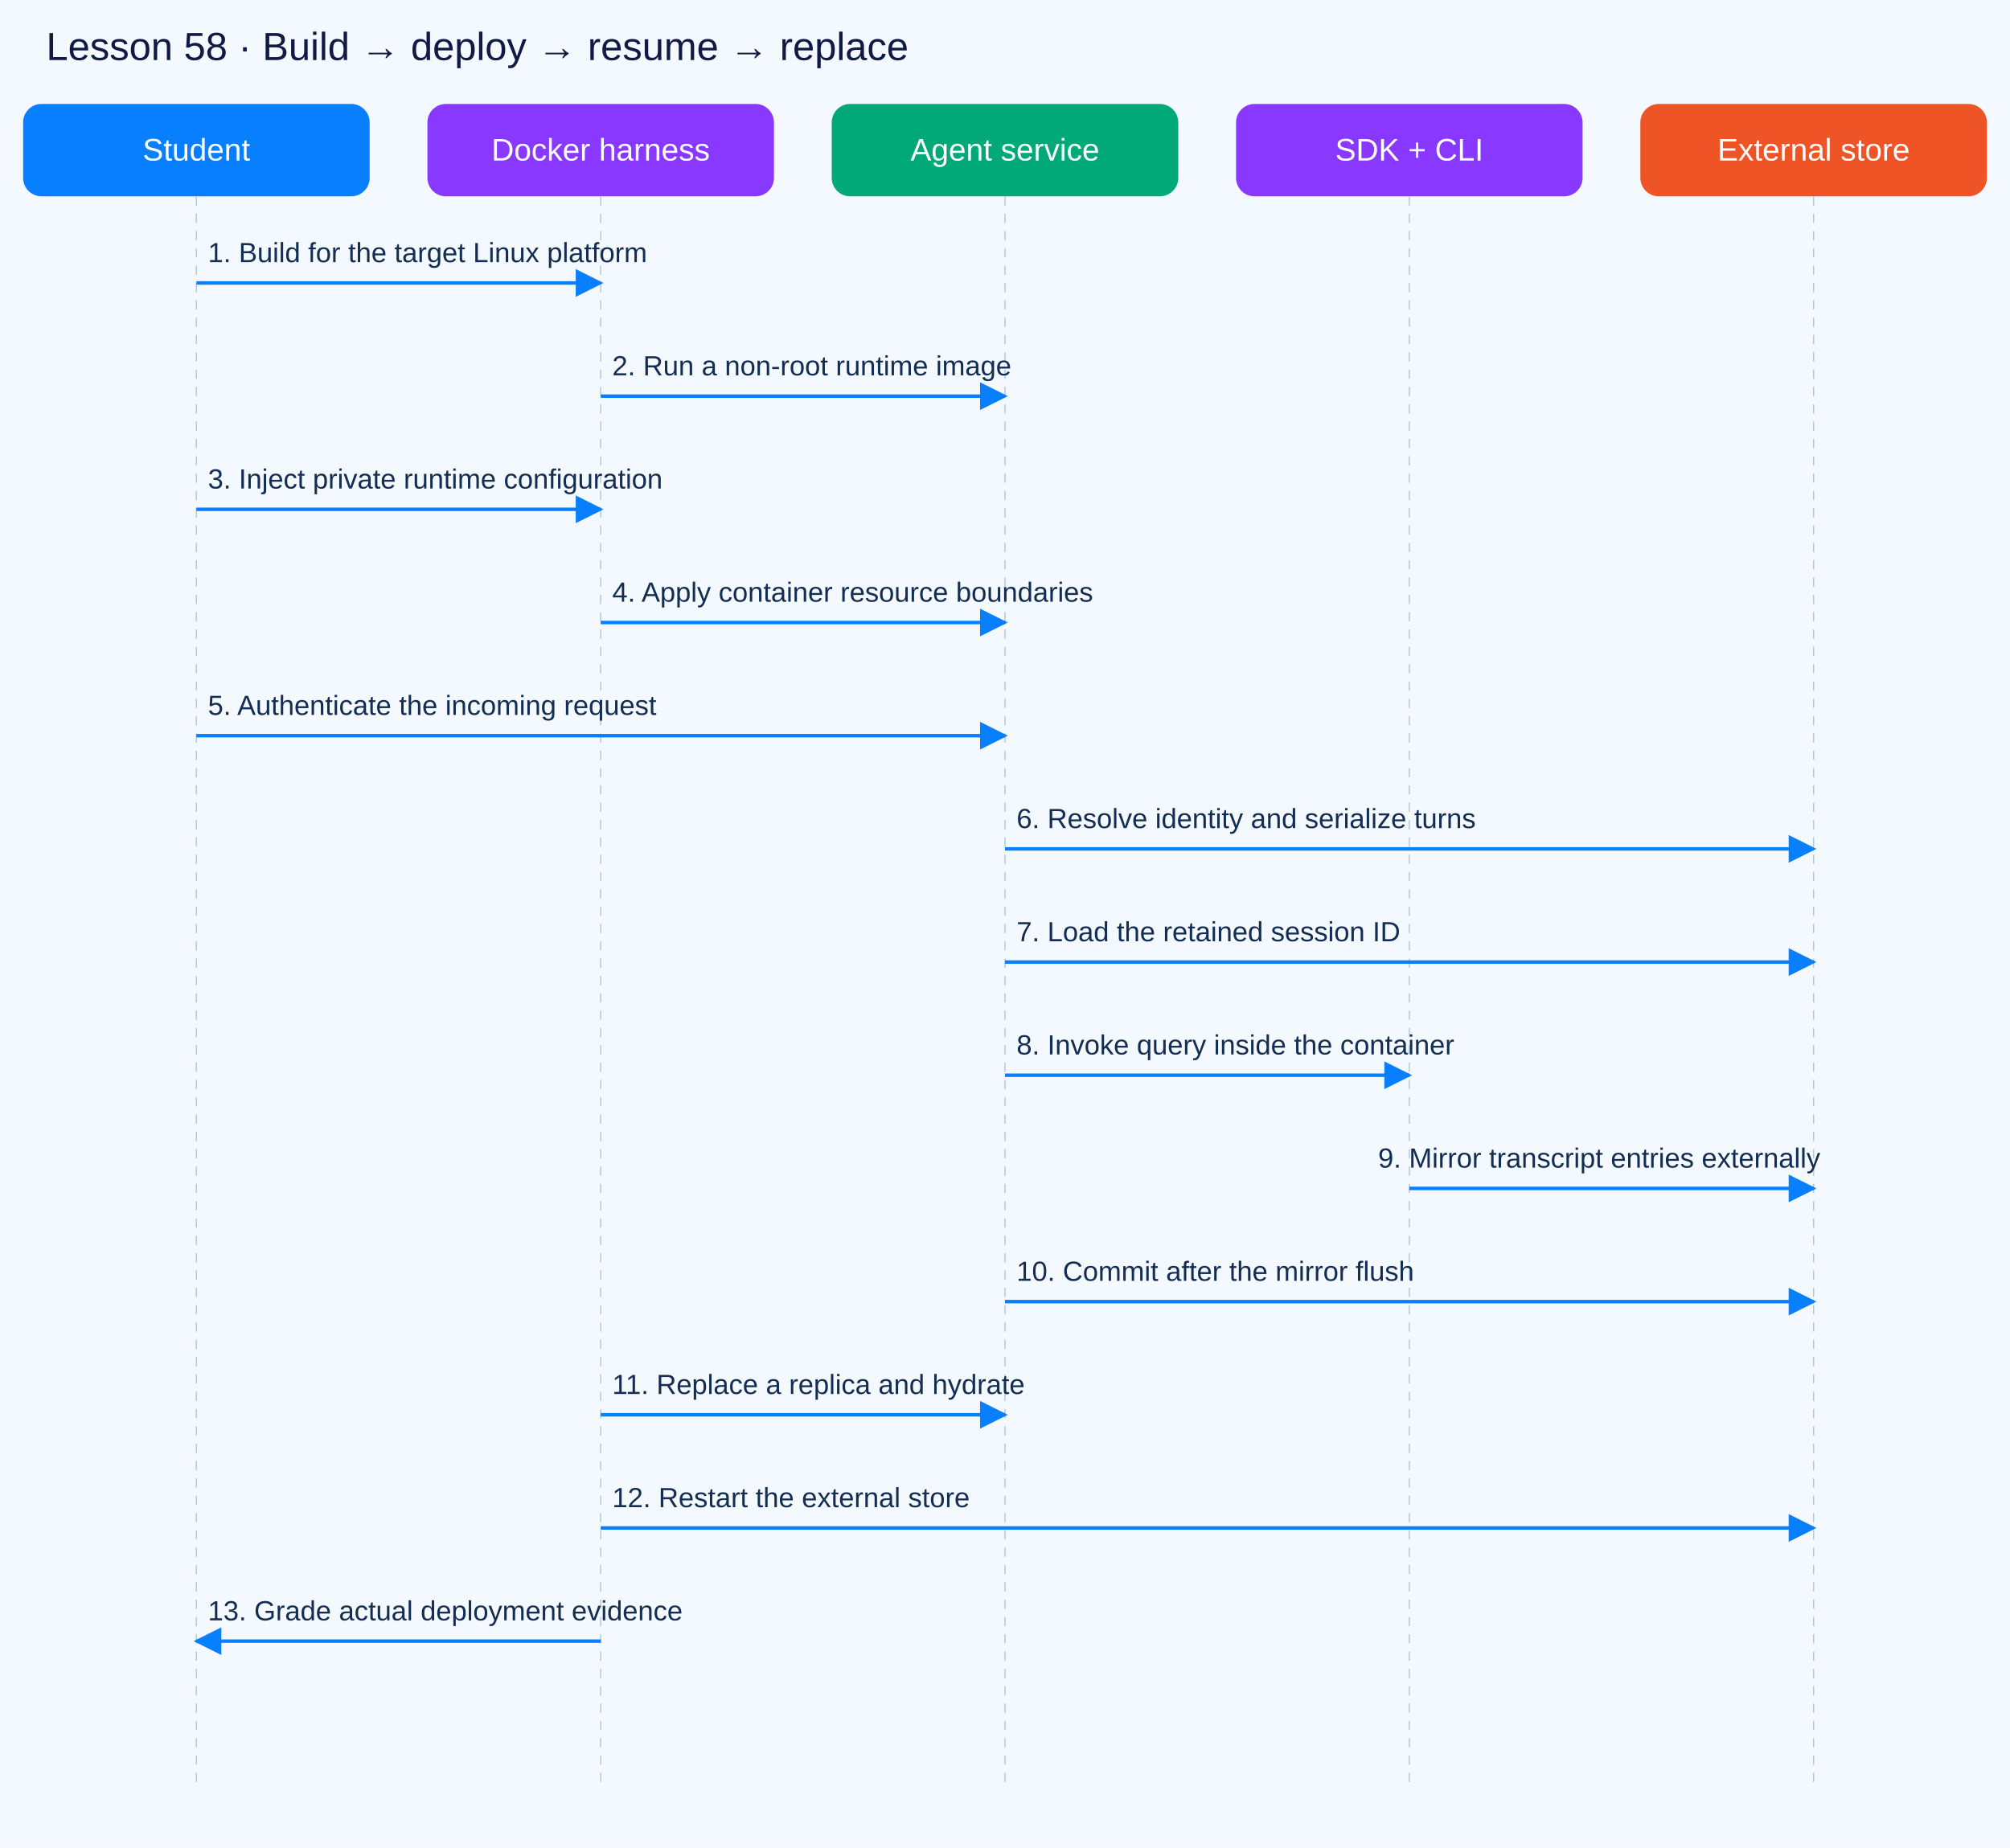
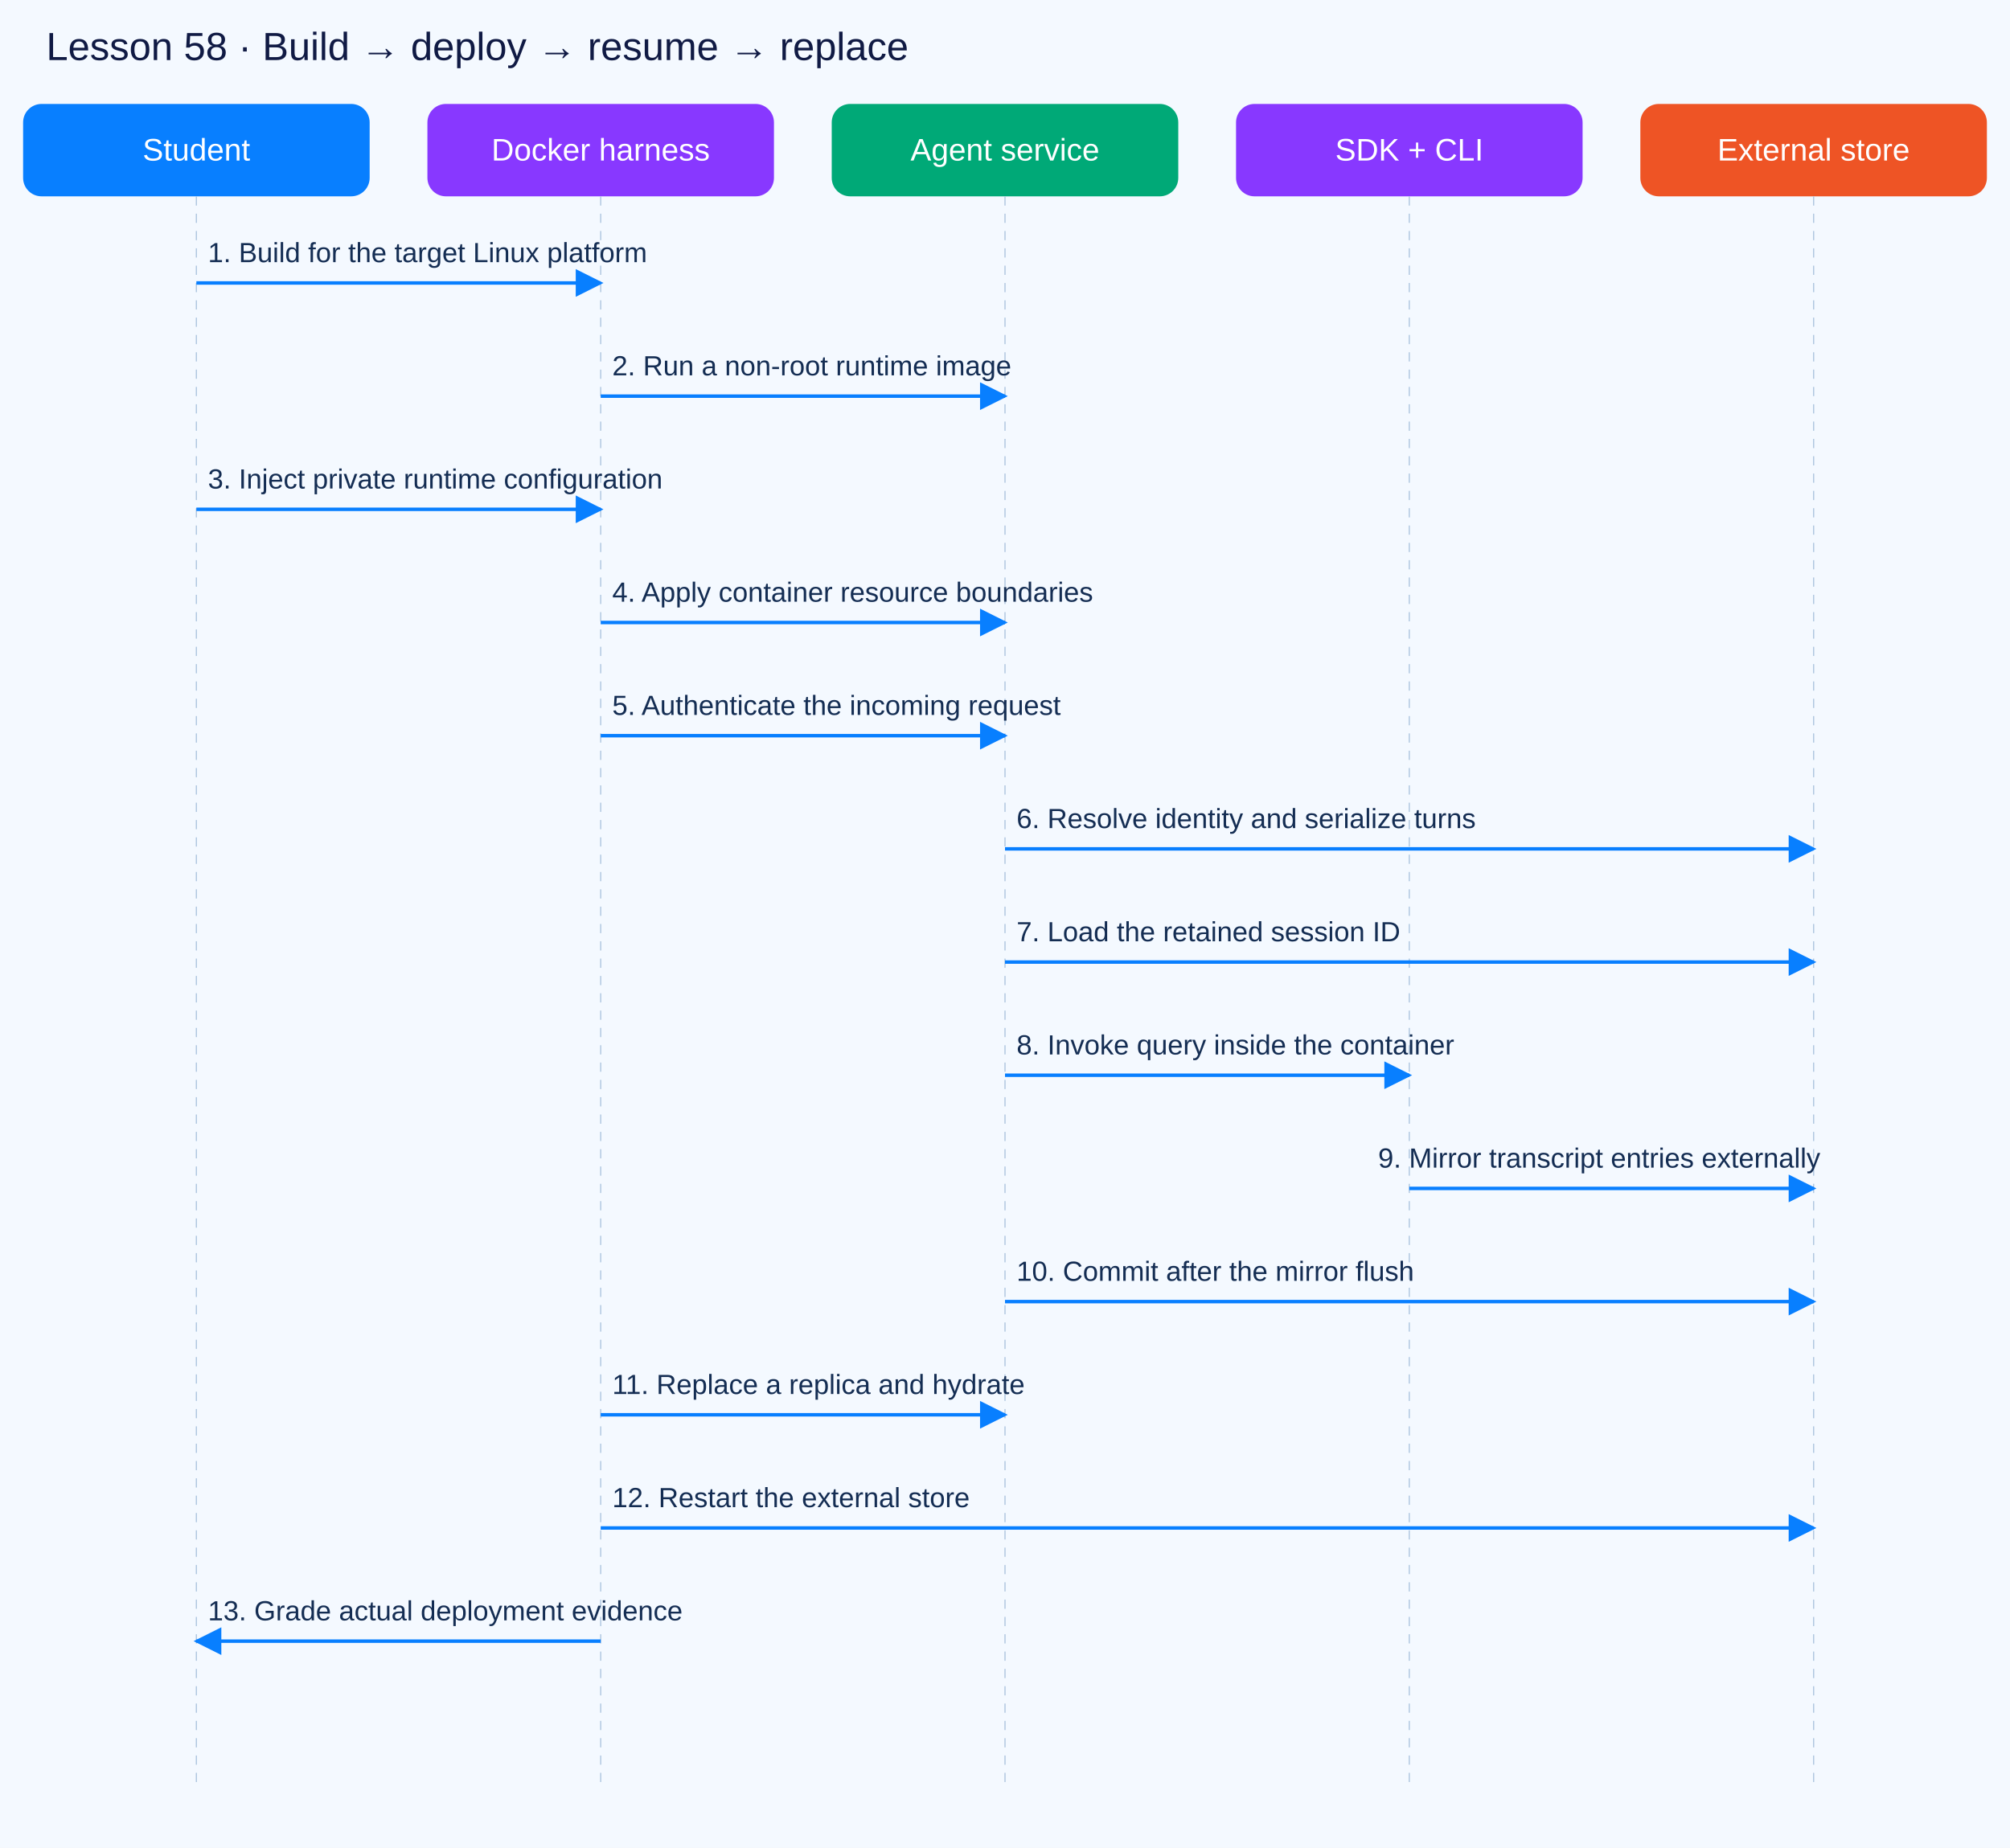
<svg xmlns="http://www.w3.org/2000/svg" width="1740" height="1600" viewBox="0 0 1740 1600">
  <defs>
    <marker id="arrow" viewBox="0 0 10 10" refX="9" refY="5" markerWidth="8" markerHeight="8" orient="auto">
      <path d="M0 0 L10 5 L0 10z" fill="#087fff" />
    </marker>
  </defs>
  <rect width="1740" height="1600" fill="#f4f9ff" />
  <text x="40" y="52" font-family="Arial" font-size="34" fill="#101a44">Lesson 58 · Build → deploy → resume → replace</text>
  <rect x="20" y="90" width="300" height="80" rx="16" fill="#087fff" />
  <text x="170" y="139" text-anchor="middle" font-family="Arial" font-size="27" fill="white">Student</text>
  <path d="M170 170 V1550" stroke="#aec6df" stroke-dasharray="8 7" />
  <rect x="370" y="90" width="300" height="80" rx="16" fill="#8838ff" />
  <text x="520" y="139" text-anchor="middle" font-family="Arial" font-size="27" fill="white">Docker harness</text>
  <path d="M520 170 V1550" stroke="#aec6df" stroke-dasharray="8 7" />
  <rect x="720" y="90" width="300" height="80" rx="16" fill="#00a977" />
  <text x="870" y="139" text-anchor="middle" font-family="Arial" font-size="27" fill="white">Agent service</text>
  <path d="M870 170 V1550" stroke="#aec6df" stroke-dasharray="8 7" />
  <rect x="1070" y="90" width="300" height="80" rx="16" fill="#8838ff" />
  <text x="1220" y="139" text-anchor="middle" font-family="Arial" font-size="27" fill="white">SDK + CLI</text>
  <path d="M1220 170 V1550" stroke="#aec6df" stroke-dasharray="8 7" />
  <rect x="1420" y="90" width="300" height="80" rx="16" fill="#ee5425" />
  <text x="1570" y="139" text-anchor="middle" font-family="Arial" font-size="27" fill="white">External store</text>
  <path d="M1570 170 V1550" stroke="#aec6df" stroke-dasharray="8 7" />
  <text x="180" y="227" fill="#142d53" font-family="Arial" font-size="24">1. Build for the target Linux platform</text>
  <path d="M170 245 H520" stroke="#087fff" stroke-width="3" marker-end="url(#arrow)" />
  <text x="530" y="325" fill="#142d53" font-family="Arial" font-size="24">2. Run a non-root runtime image</text>
  <path d="M520 343 H870" stroke="#087fff" stroke-width="3" marker-end="url(#arrow)" />
  <text x="180" y="423" fill="#142d53" font-family="Arial" font-size="24">3. Inject private runtime configuration</text>
  <path d="M170 441 H520" stroke="#087fff" stroke-width="3" marker-end="url(#arrow)" />
  <text x="530" y="521" fill="#142d53" font-family="Arial" font-size="24">4. Apply container resource boundaries</text>
  <path d="M520 539 H870" stroke="#087fff" stroke-width="3" marker-end="url(#arrow)" />
-   <text x="180" y="619" fill="#142d53" font-family="Arial" font-size="24">5. Authenticate the incoming request</text>
-   <path d="M170 637 H870" stroke="#087fff" stroke-width="3" marker-end="url(#arrow)" />
+   <text x="530" y="619" fill="#142d53" font-family="Arial" font-size="24">5. Authenticate the incoming request</text>
+   <path d="M520 637 H870" stroke="#087fff" stroke-width="3" marker-end="url(#arrow)" />
  <text x="880" y="717" fill="#142d53" font-family="Arial" font-size="24">6. Resolve identity and serialize turns</text>
  <path d="M870 735 H1570" stroke="#087fff" stroke-width="3" marker-end="url(#arrow)" />
  <text x="880" y="815" fill="#142d53" font-family="Arial" font-size="24">7. Load the retained session ID</text>
  <path d="M870 833 H1570" stroke="#087fff" stroke-width="3" marker-end="url(#arrow)" />
  <text x="880" y="913" fill="#142d53" font-family="Arial" font-size="24">8. Invoke query inside the container</text>
  <path d="M870 931 H1220" stroke="#087fff" stroke-width="3" marker-end="url(#arrow)" />
  <text x="1193" y="1011" fill="#142d53" font-family="Arial" font-size="24">9. Mirror transcript entries externally</text>
  <path d="M1220 1029 H1570" stroke="#087fff" stroke-width="3" marker-end="url(#arrow)" />
  <text x="880" y="1109" fill="#142d53" font-family="Arial" font-size="24">10. Commit after the mirror flush</text>
  <path d="M870 1127 H1570" stroke="#087fff" stroke-width="3" marker-end="url(#arrow)" />
  <text x="530" y="1207" fill="#142d53" font-family="Arial" font-size="24">11. Replace a replica and hydrate</text>
  <path d="M520 1225 H870" stroke="#087fff" stroke-width="3" marker-end="url(#arrow)" />
  <text x="530" y="1305" fill="#142d53" font-family="Arial" font-size="24">12. Restart the external store</text>
  <path d="M520 1323 H1570" stroke="#087fff" stroke-width="3" marker-end="url(#arrow)" />
  <text x="180" y="1403" fill="#142d53" font-family="Arial" font-size="24">13. Grade actual deployment evidence</text>
  <path d="M520 1421 H170" stroke="#087fff" stroke-width="3" marker-end="url(#arrow)" />
</svg>
